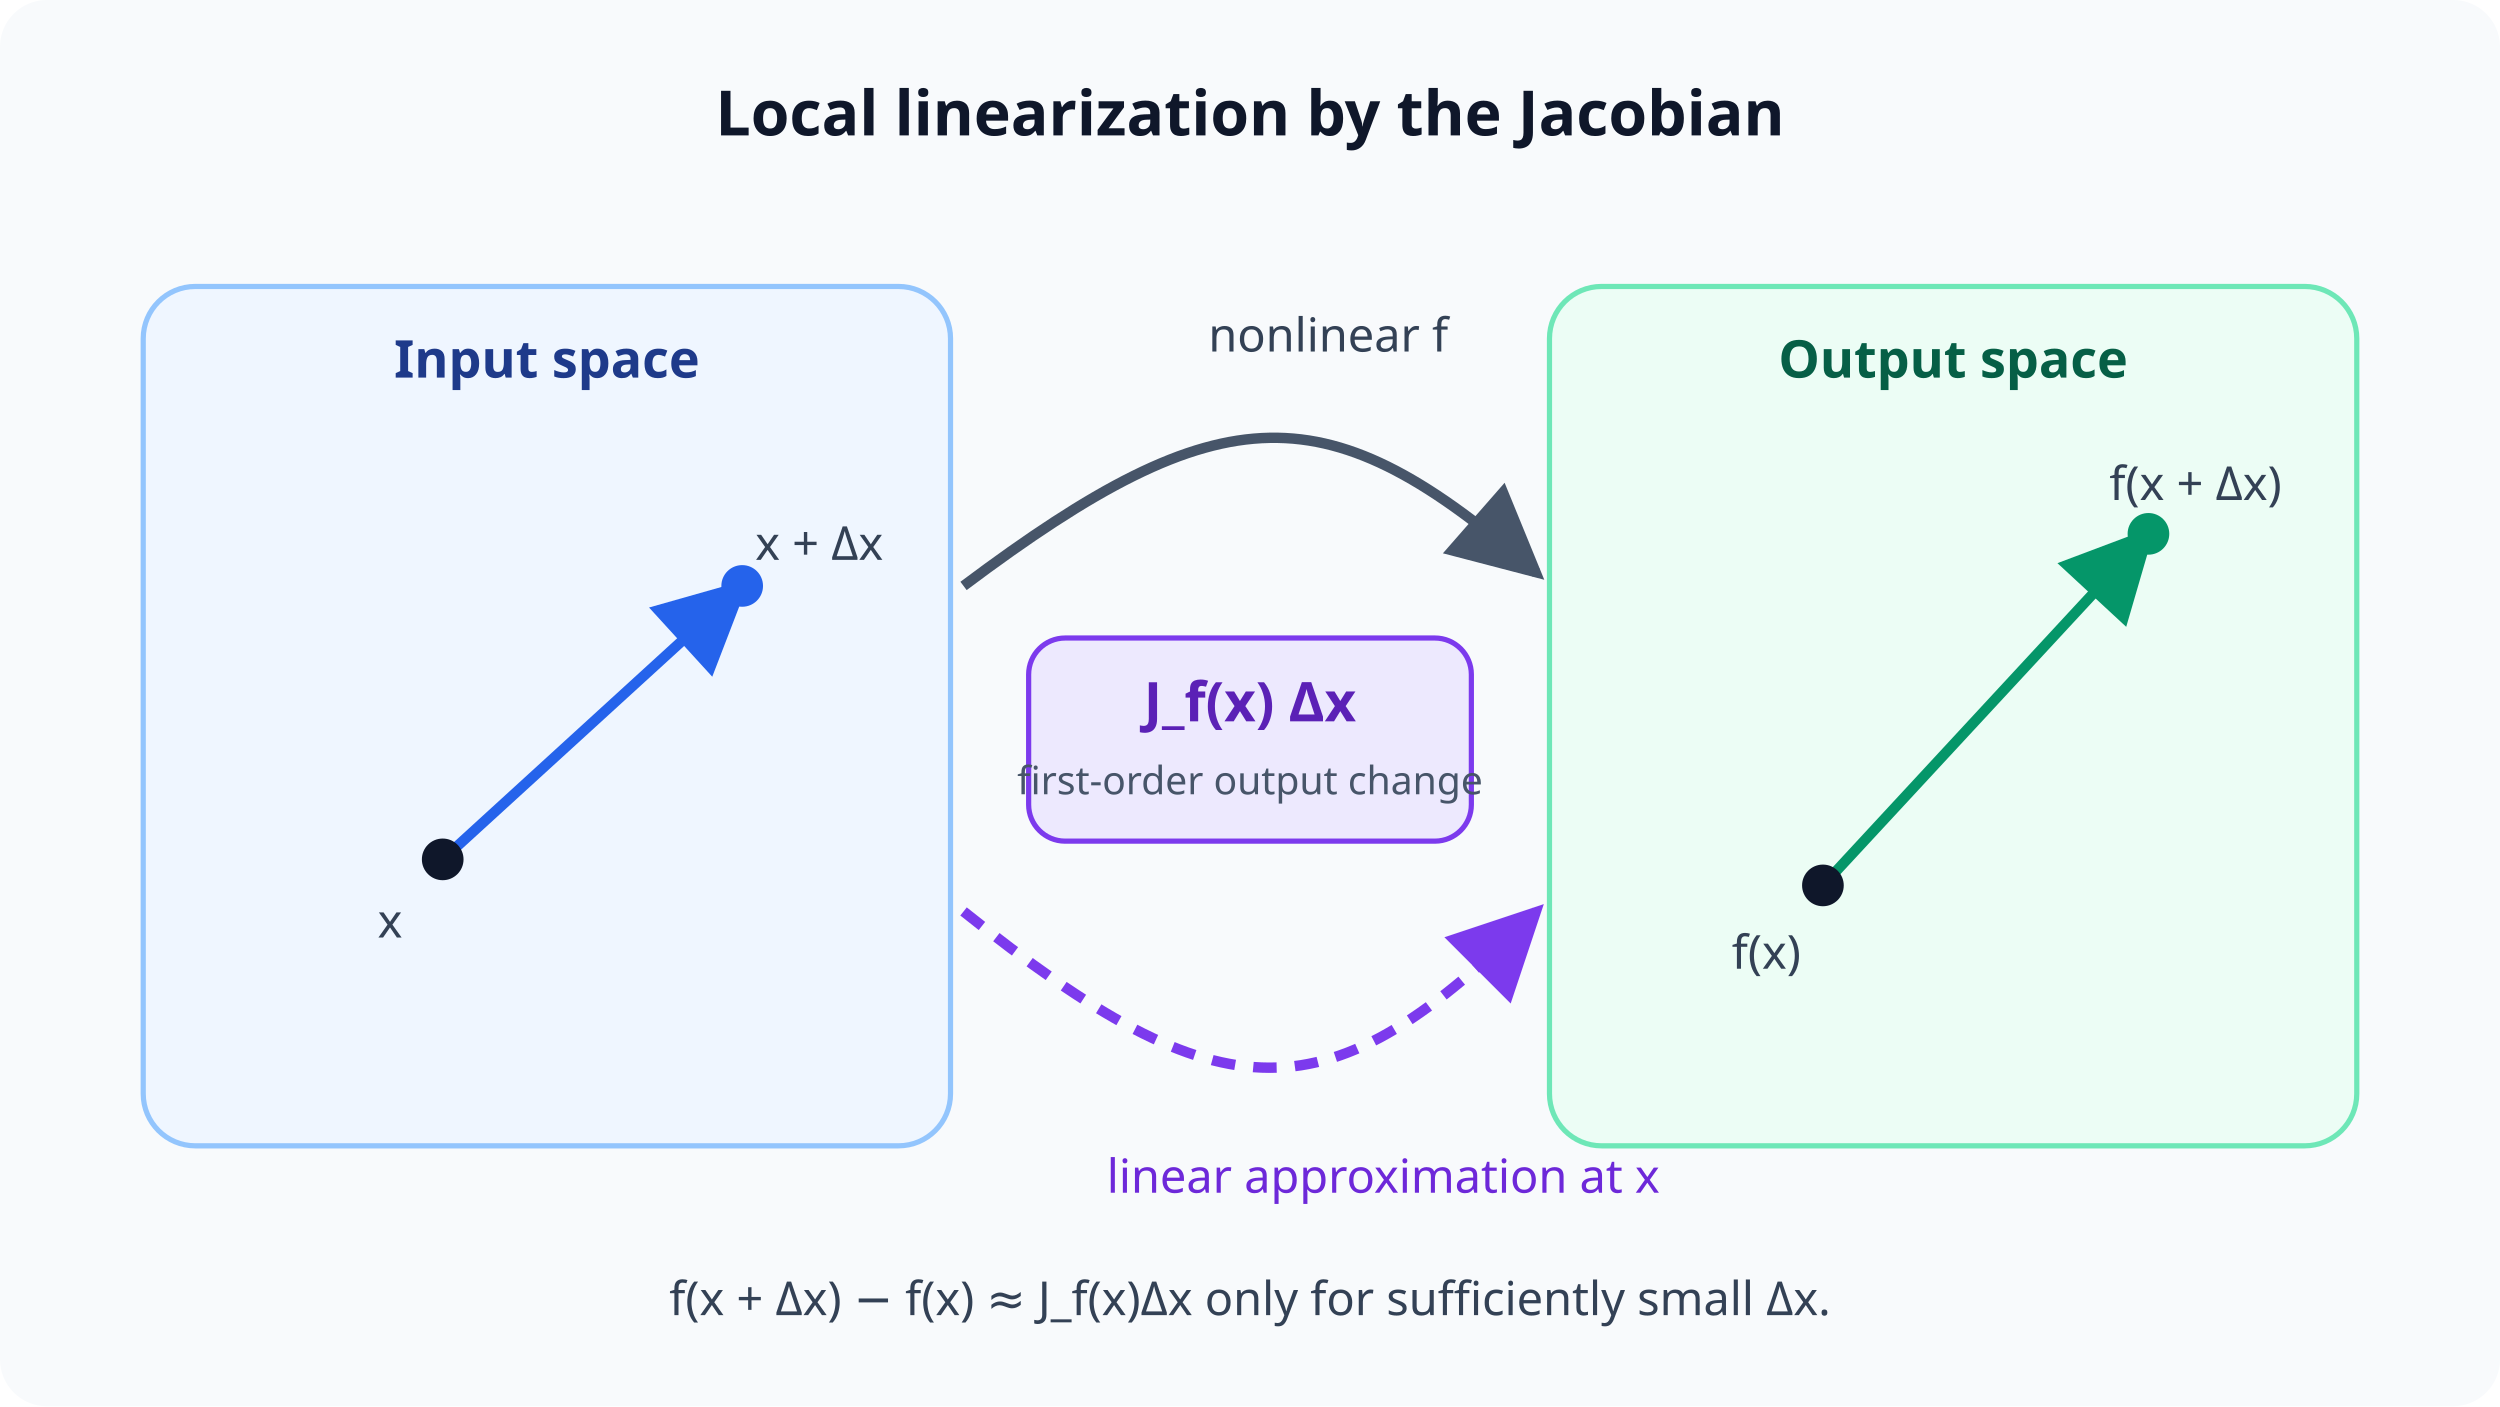
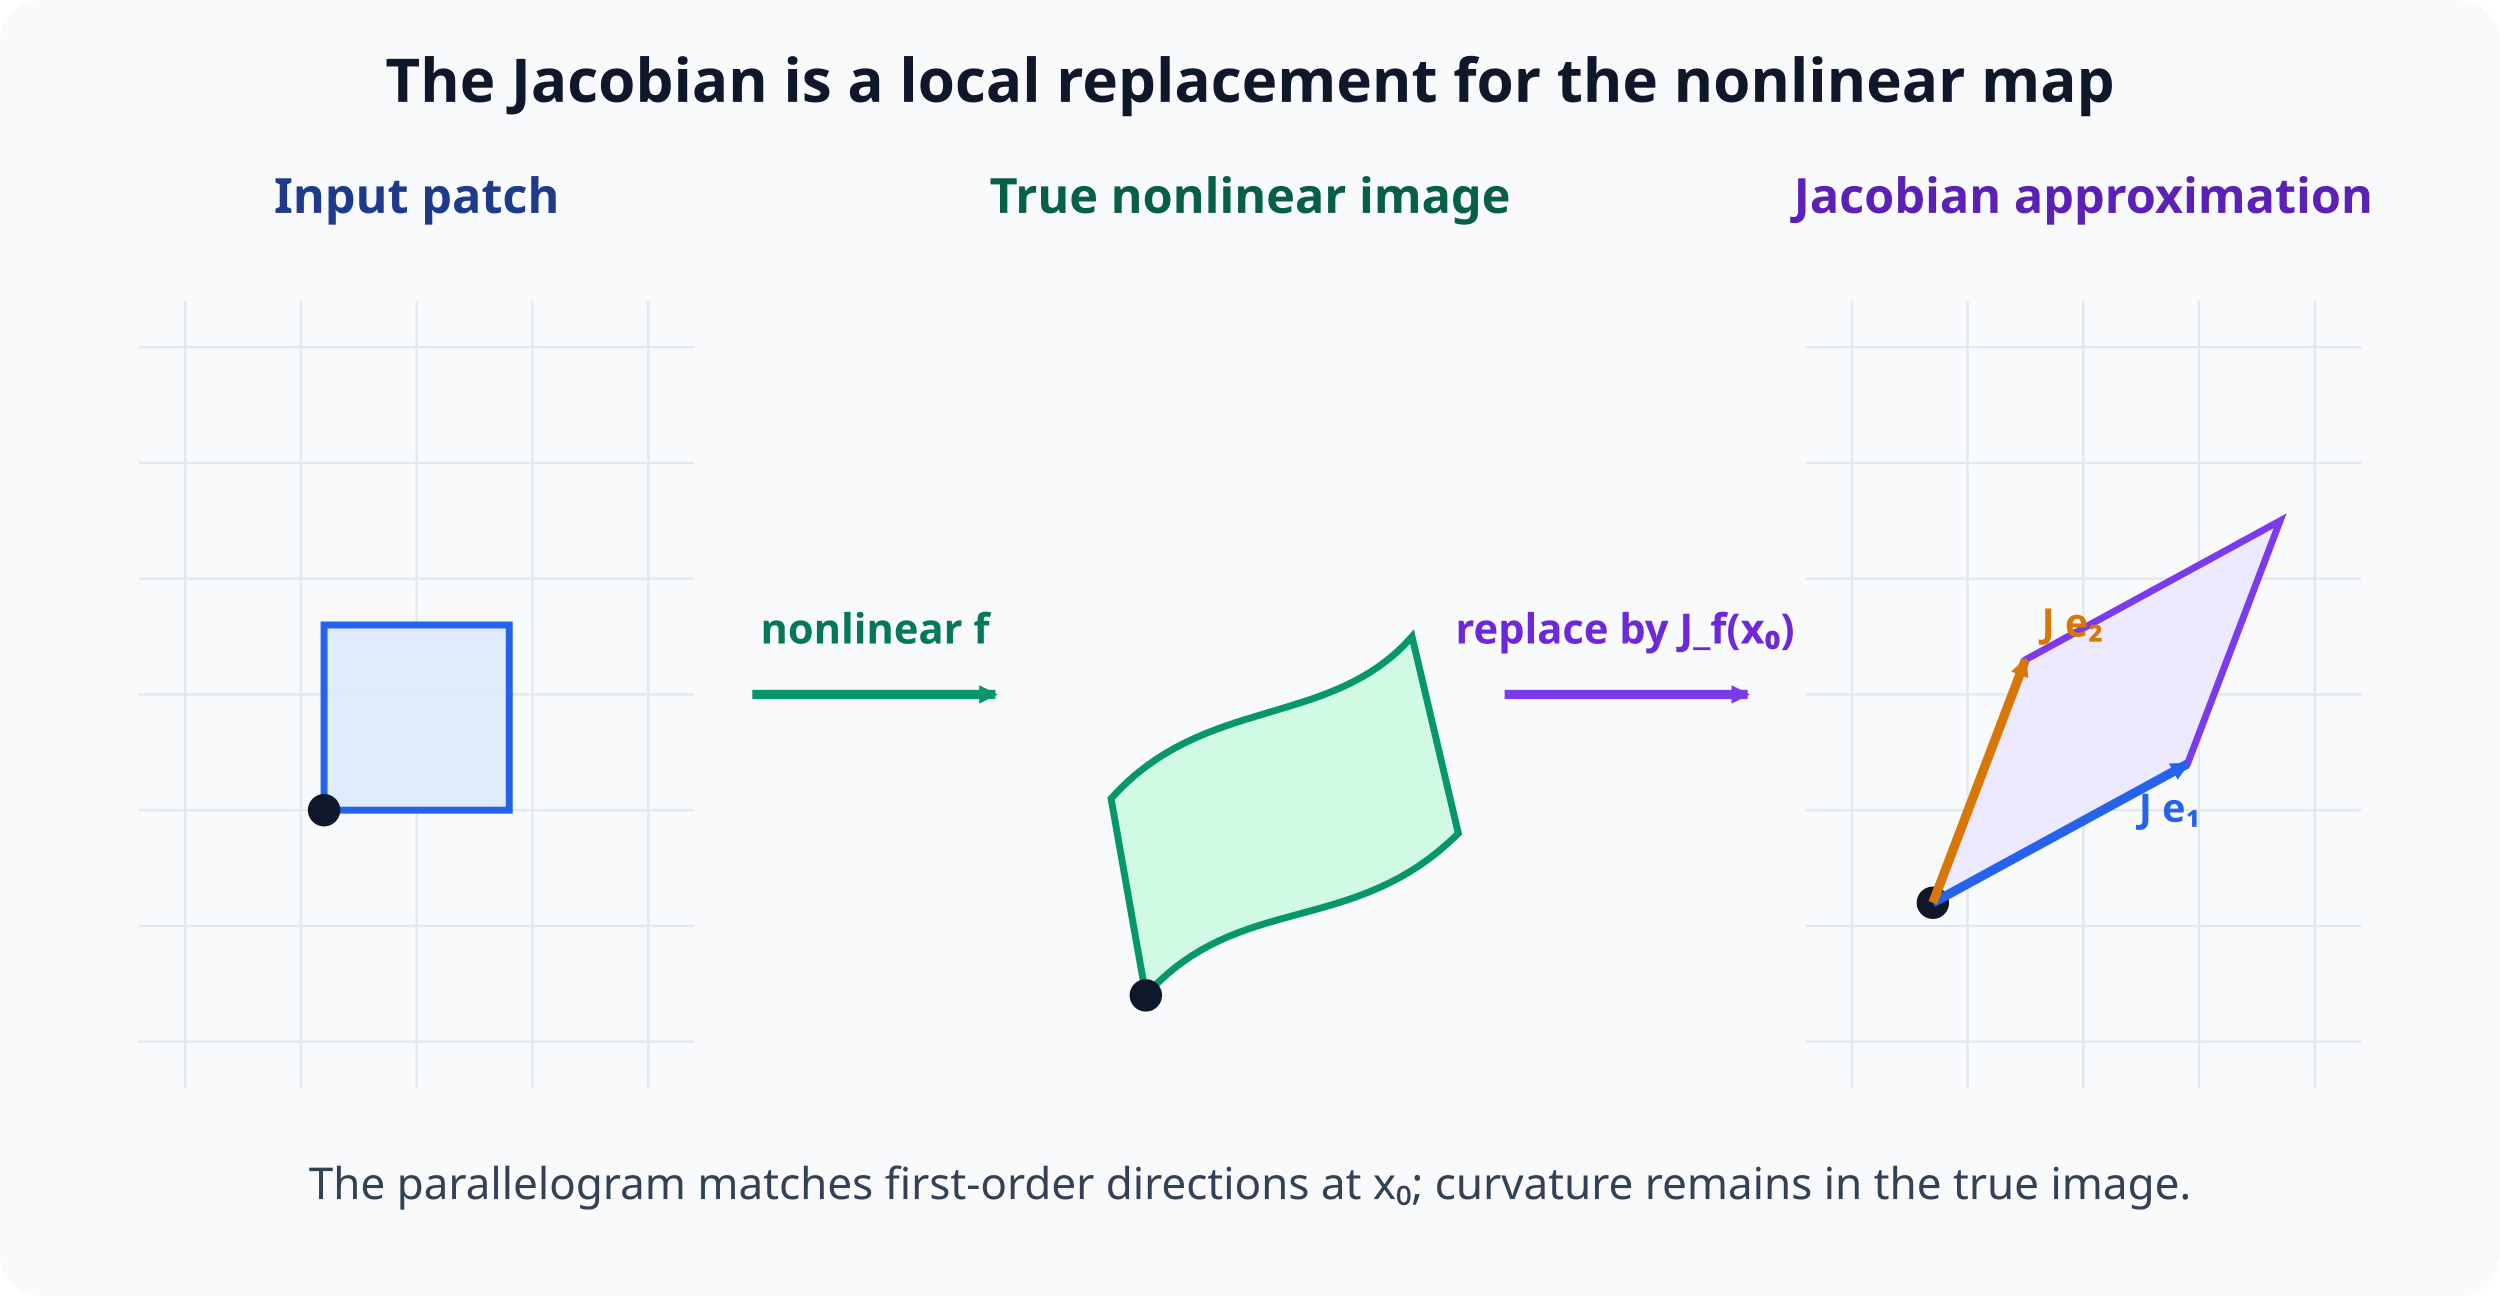
- <svg xmlns="http://www.w3.org/2000/svg" viewBox="0 0 960 540" role="img" aria-labelledby="title desc">
+ <svg xmlns="http://www.w3.org/2000/svg" viewBox="0 0 1080 560" role="img" aria-labelledby="title desc">
  <defs>
-     <marker id="arrow" markerWidth="9" markerHeight="9" refX="8" refY="4.5" orient="auto">
-       <path d="M0 0L9 4.5L0 9Z" fill="context-stroke" />
+     <marker id="arrow" markerUnits="userSpaceOnUse" markerWidth="8" markerHeight="8" refX="7" refY="4" orient="auto">
+       <path d="M0 0L8 4L0 8Z" fill="context-stroke" />
    </marker>
  </defs>
-   <rect width="960" height="540" rx="18" fill="#F8FAFC" />
-   <text x="480" y="52" text-anchor="middle" font-family="sans-serif" font-size="24" font-weight="700" fill="#0F172A">Local linearization by the Jacobian</text>
-   <rect x="55" y="110" width="310" height="330" rx="20" fill="#EFF6FF" stroke="#93C5FD" stroke-width="2" />
-   <rect x="595" y="110" width="310" height="330" rx="20" fill="#ECFDF5" stroke="#6EE7B7" stroke-width="2" />
-   <text x="210" y="145" text-anchor="middle" font-family="sans-serif" font-size="20" font-weight="700" fill="#1E3A8A">Input space</text>
-   <text x="750" y="145" text-anchor="middle" font-family="sans-serif" font-size="20" font-weight="700" fill="#065F46">Output space</text>
+   <rect width="1080" height="560" rx="18" fill="#F8FAFC" />
+   <text x="540" y="44" text-anchor="middle" font-family="sans-serif" font-size="26" font-weight="700" fill="#0F172A">The Jacobian is a local replacement for the nonlinear map</text>
+   <g font-family="sans-serif" text-anchor="middle">
+     <text x="180" y="92" font-size="21" font-weight="700" fill="#1E3A8A">Input patch</text>
+     <text x="540" y="92" font-size="21" font-weight="700" fill="#065F46">True nonlinear image</text>
+     <text x="900" y="92" font-size="21" font-weight="700" fill="#5B21B6">Jacobian approximation</text>
+   </g>
+   <g stroke="#E2E8F0" stroke-width="1">
+     <path d="M60 150H300M60 200H300M60 250H300M60 300H300M60 350H300M60 400H300M60 450H300M80 130V470M130 130V470M180 130V470M230 130V470M280 130V470" />
+     <path d="M780 150H1020M780 200H1020M780 250H1020M780 300H1020M780 350H1020M780 400H1020M780 450H1020M800 130V470M850 130V470M900 130V470M950 130V470M1000 130V470" />
+   </g>
+   <rect x="140" y="270" width="80" height="80" fill="#DBEAFE" fill-opacity="0.85" stroke="#2563EB" stroke-width="3" />
+   <circle cx="140" cy="350" r="7" fill="#0F172A" />
+   <path d="M480 345C520 300 575 315 610 275L630 360C585 405 535 385 495 430Z" fill="#D1FAE5" stroke="#059669" stroke-width="3" />
+   <circle cx="495" cy="430" r="7" fill="#0F172A" />
+   <path d="M835 390L945 330L985 225L875 285Z" fill="#EDE9FE" stroke="#7C3AED" stroke-width="3" />
+   <circle cx="835" cy="390" r="7" fill="#0F172A" />
  <g fill="none" stroke-width="4" marker-end="url(#arrow)">
-     <path d="M170 330L285 225" stroke="#2563EB" />
-     <path d="M700 340L825 205" stroke="#059669" />
-     <path d="M370 225C470 150 510 150 590 220" stroke="#475569" />
-     <path d="M370 350C470 430 510 430 590 350" stroke="#7C3AED" stroke-dasharray="9 7" />
+     <path d="M325 300H430" stroke="#059669" />
+     <path d="M650 300H755" stroke="#7C3AED" />
+     <path d="M835 390L945 330" stroke="#2563EB" />
+     <path d="M835 390L875 285" stroke="#D97706" />
  </g>
-   <circle cx="170" cy="330" r="8" fill="#0F172A" />
-   <circle cx="285" cy="225" r="8" fill="#2563EB" />
-   <circle cx="700" cy="340" r="8" fill="#0F172A" />
-   <circle cx="825" cy="205" r="8" fill="#059669" />
-   <g font-family="sans-serif" font-size="18" fill="#334155">
-     <text x="145" y="360">x</text>
-     <text x="290" y="215">x + Δx</text>
-     <text x="665" y="372">f(x)</text>
-     <text x="810" y="192">f(x + Δx)</text>
-     <text x="464" y="135">nonlinear f</text>
-     <text x="425" y="458" fill="#6D28D9">linear approximation at x</text>
-   </g>
-   <rect x="395" y="245" width="170" height="78" rx="14" fill="#EDE9FE" stroke="#7C3AED" stroke-width="2" />
-   <text x="480" y="277" text-anchor="middle" font-family="sans-serif" font-size="21" font-weight="700" fill="#5B21B6">J_f(x) Δx</text>
-   <text x="480" y="305" text-anchor="middle" font-family="sans-serif" font-size="15" fill="#475569">first-order output change</text>
-   <text x="480" y="505" text-anchor="middle" font-family="sans-serif" font-size="18" fill="#334155">f(x + Δx) − f(x) ≈ J_f(x)Δx only for sufficiently small Δx.</text>
+   <text x="378" y="278" text-anchor="middle" font-family="sans-serif" font-size="18" font-weight="700" fill="#047857">nonlinear f</text>
+   <text x="702" y="278" text-anchor="middle" font-family="sans-serif" font-size="18" font-weight="700" fill="#6D28D9">replace by J_f(x₀)</text>
+   <text x="924" y="355" font-family="sans-serif" font-size="17" font-weight="700" fill="#2563EB">J e₁</text>
+   <text x="882" y="275" font-family="sans-serif" font-size="17" font-weight="700" fill="#D97706">J e₂</text>
+   <text x="540" y="518" text-anchor="middle" font-family="sans-serif" font-size="19" fill="#334155">The parallelogram matches first-order directions at x₀; curvature remains in the true image.</text>
</svg>
